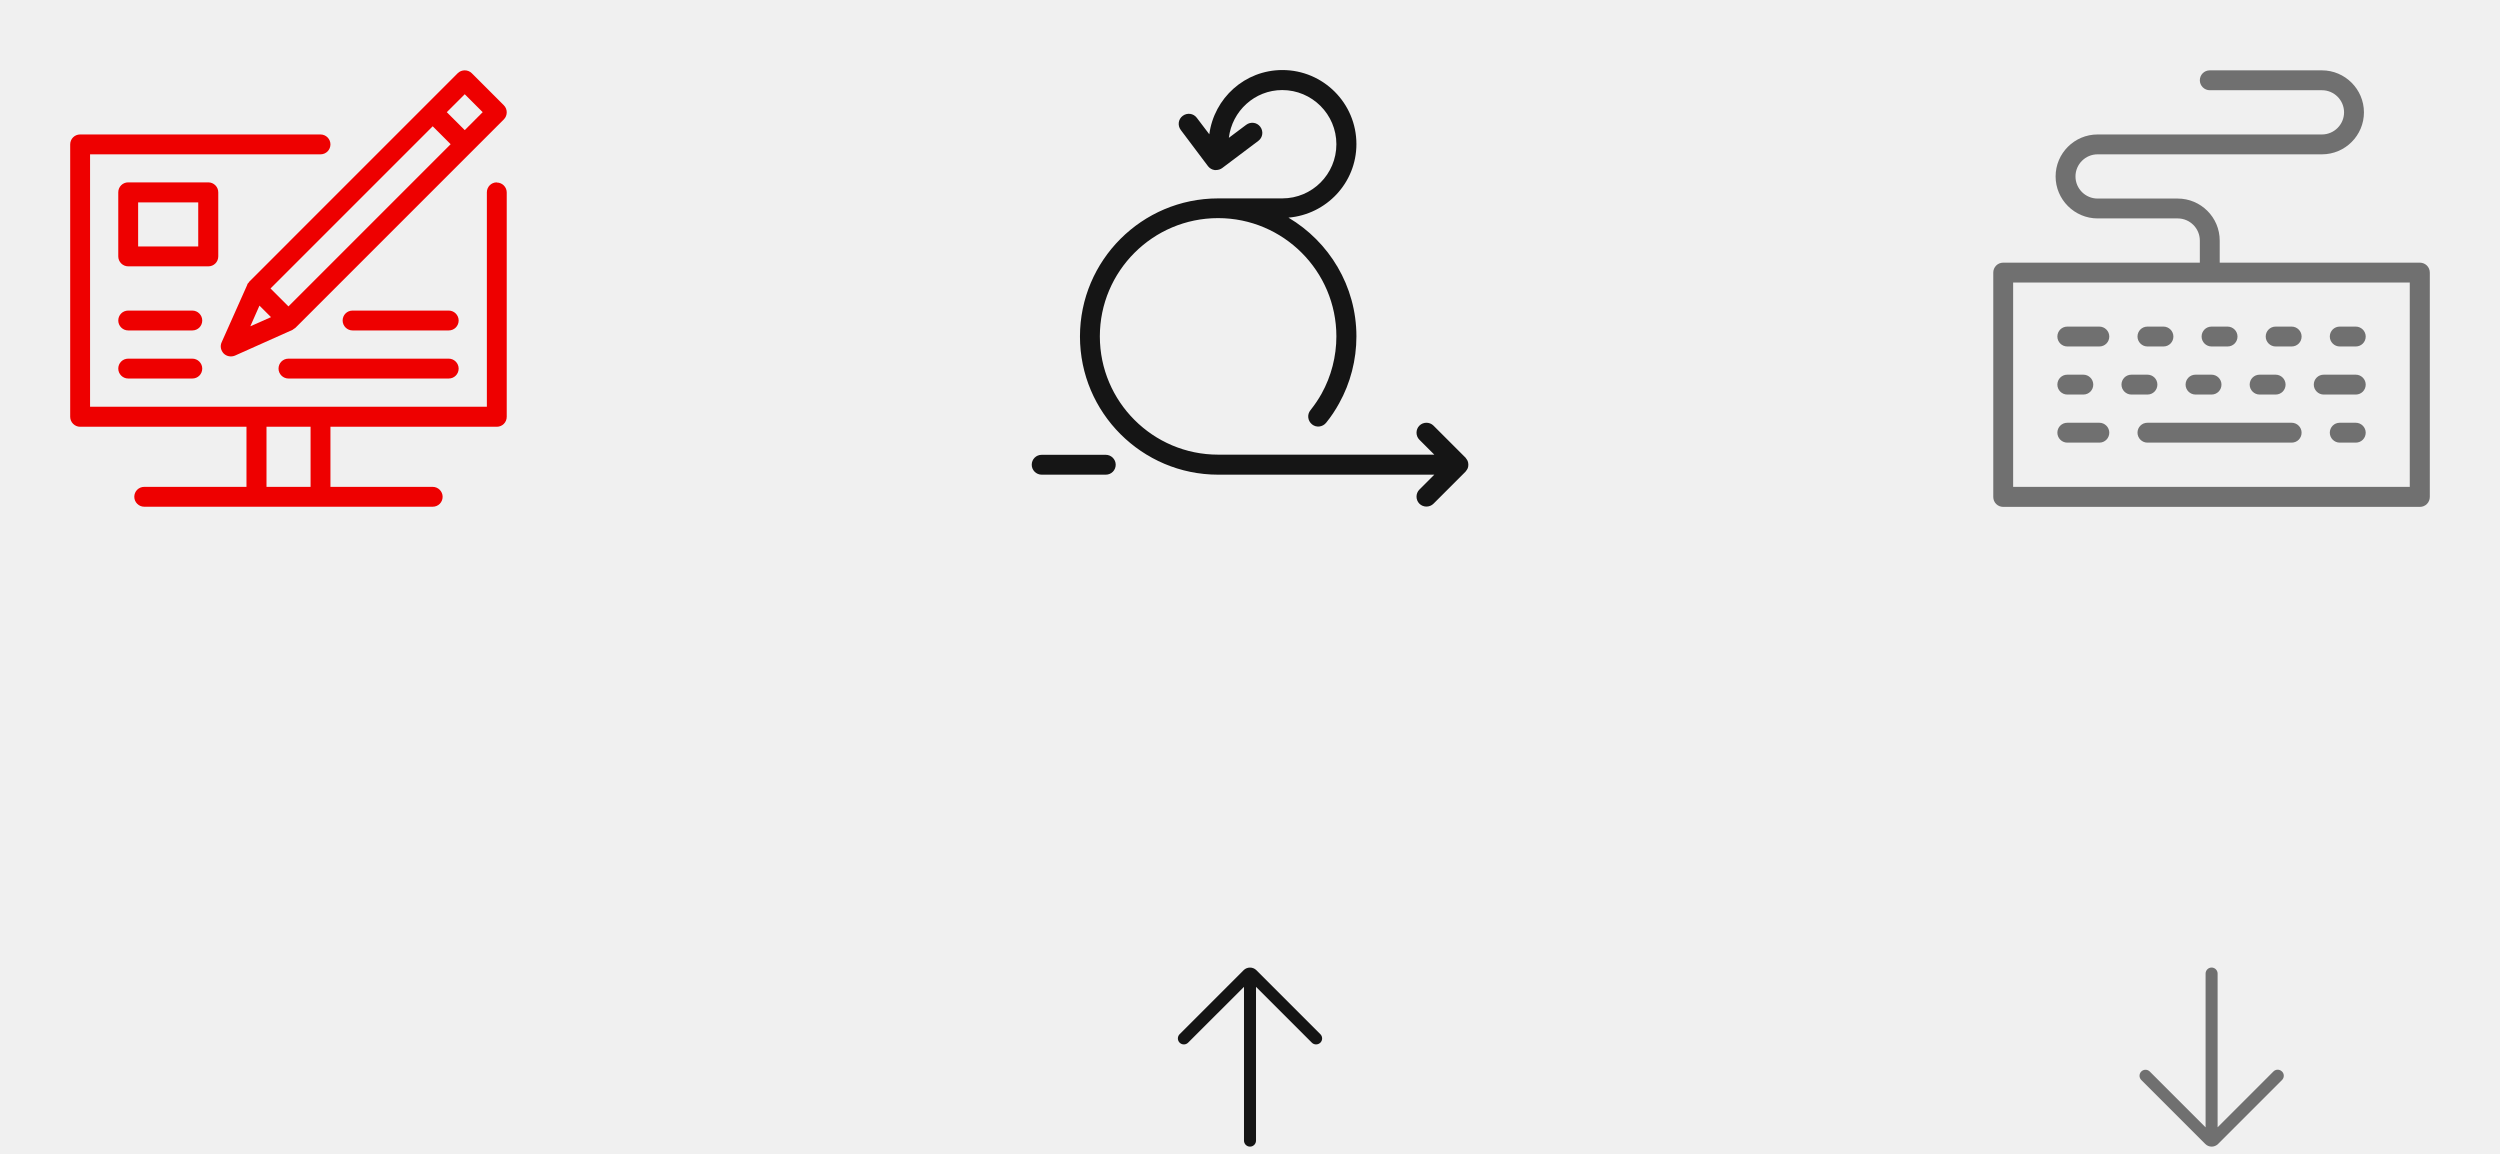
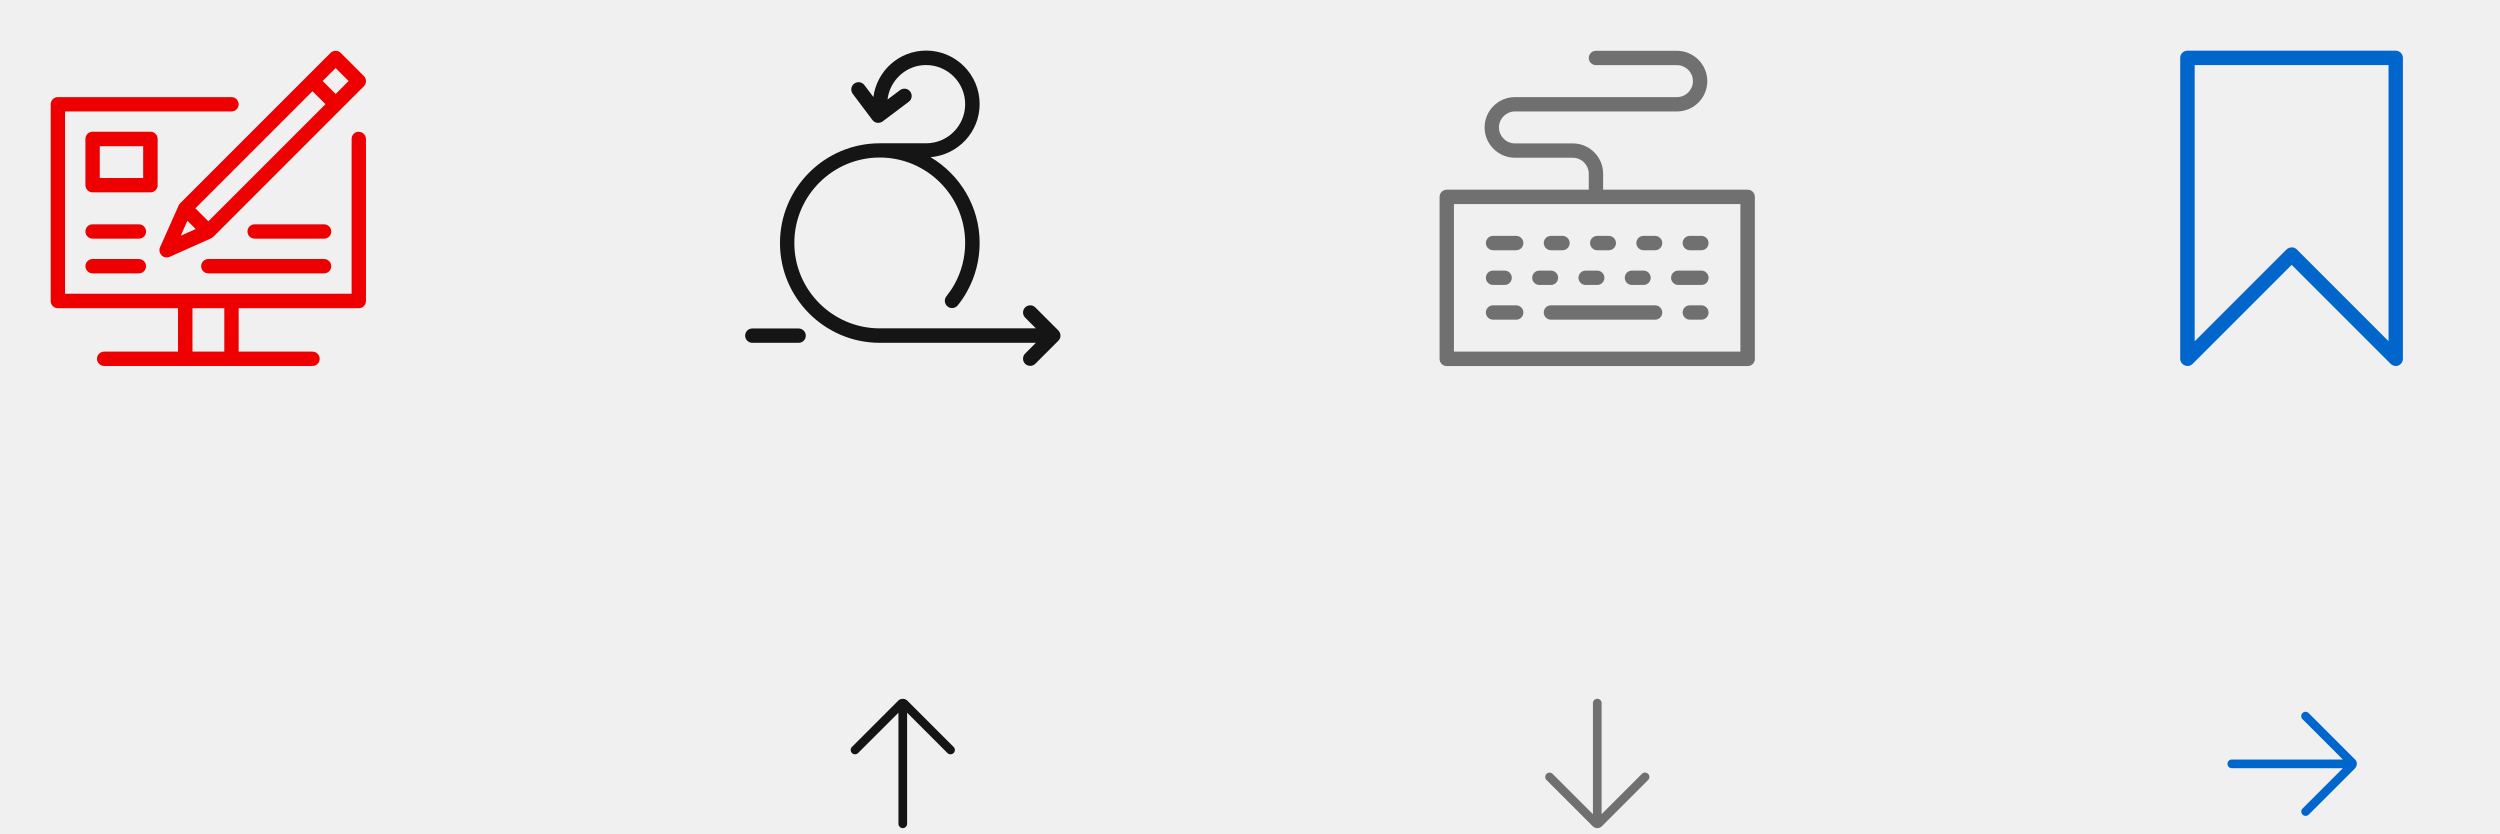
- <svg xmlns="http://www.w3.org/2000/svg" width="208" height="96" viewBox="0 0 208 96" fill="none">
+ <svg xmlns="http://www.w3.org/2000/svg" width="288" height="96" viewBox="0 0 288 96" fill="none">
  <g clip-path="url(#clip0_2153_2389)">
    <path d="M20.653 23.547C20.653 23.547 20.587 23.613 20.573 23.667V23.693L18.44 28.48C18.293 28.8 18.373 29.16 18.613 29.413C18.853 29.653 19.227 29.72 19.547 29.587L24.347 27.44C24.347 27.44 24.427 27.387 24.467 27.347C24.507 27.32 24.56 27.307 24.587 27.267L41.92 9.933C42.24 9.613 42.24 9.08 41.92 8.76L39.253 6.093C38.933 5.773 38.4 5.773 38.08 6.093L20.747 23.427C20.747 23.427 20.68 23.52 20.653 23.56V23.547ZM21.6 25.44L22.547 26.387L20.827 27.147L21.587 25.427L21.6 25.44ZM38.667 7.84L40.16 9.333L38.667 10.827L37.173 9.333L38.667 7.84ZM36 10.507L37.493 12L24 25.493L22.507 24L36 10.507Z" fill="#EE0000" />
    <path d="M41.333 15.173C40.867 15.173 40.507 15.547 40.507 16V33.84H7.493V12.84H26.667C27.133 12.84 27.493 12.467 27.493 12.013C27.493 11.56 27.12 11.187 26.667 11.187H6.667C6.2 11.187 5.84 11.56 5.84 12.013V34.68C5.84 35.133 6.213 35.507 6.667 35.507H20.507V40.507H12C11.533 40.507 11.173 40.88 11.173 41.333C11.173 41.787 11.547 42.16 12 42.16H36C36.467 42.16 36.827 41.787 36.827 41.333C36.827 40.88 36.453 40.507 36 40.507H27.493V35.507H41.333C41.8 35.507 42.16 35.133 42.16 34.68V16.013C42.16 15.56 41.787 15.187 41.333 15.187V15.173ZM25.84 40.507H22.173V35.507H25.84V40.507Z" fill="#EE0000" />
    <path d="M18.16 21.333V16C18.16 15.547 17.787 15.173 17.333 15.173H10.667C10.2 15.173 9.84 15.547 9.84 16V21.333C9.84 21.787 10.213 22.16 10.667 22.16H17.333C17.8 22.16 18.16 21.787 18.16 21.333ZM16.493 20.507H11.493V16.84H16.493V20.507Z" fill="#EE0000" />
    <path d="M37.334 25.84H29.334C28.867 25.84 28.507 26.213 28.507 26.667C28.507 27.12 28.88 27.493 29.334 27.493H37.334C37.8 27.493 38.16 27.12 38.16 26.667C38.16 26.213 37.787 25.84 37.334 25.84Z" fill="#EE0000" />
    <path d="M16 25.84H10.667C10.2 25.84 9.84 26.213 9.84 26.667C9.84 27.12 10.213 27.493 10.667 27.493H16C16.467 27.493 16.827 27.12 16.827 26.667C16.827 26.213 16.453 25.84 16 25.84Z" fill="#EE0000" />
    <path d="M37.333 29.84H24C23.533 29.84 23.173 30.213 23.173 30.667C23.173 31.12 23.547 31.493 24 31.493H37.333C37.8 31.493 38.16 31.12 38.16 30.667C38.16 30.213 37.787 29.84 37.333 29.84Z" fill="#EE0000" />
    <path d="M16 29.84H10.667C10.2 29.84 9.84 30.213 9.84 30.667C9.84 31.12 10.213 31.493 10.667 31.493H16C16.467 31.493 16.827 31.12 16.827 30.667C16.827 30.213 16.453 29.84 16 29.84Z" fill="#EE0000" />
  </g>
  <g clip-path="url(#clip1_2153_2389)">
    <path d="M122.107 38.987C122.187 38.787 122.187 38.547 122.107 38.347C122.067 38.267 122.014 38.187 121.96 38.12C121.96 38.107 121.947 38.093 121.934 38.08L119.267 35.413C118.947 35.093 118.414 35.093 118.094 35.413C117.774 35.733 117.774 36.267 118.094 36.587L119.334 37.827H101.347C95.92 37.827 91.507 33.413 91.507 27.987C91.507 22.56 95.92 18.147 101.347 18.147C106.774 18.147 111.187 22.56 111.187 27.987C111.187 29.653 110.76 31.307 109.96 32.747C109.694 33.227 109.374 33.693 109.027 34.133C108.734 34.493 108.8 35.013 109.16 35.307C109.52 35.6 110.04 35.533 110.334 35.173C110.747 34.667 111.107 34.12 111.414 33.56C112.36 31.867 112.854 29.933 112.854 27.987C112.854 23.787 110.574 20.107 107.2 18.107C110.36 17.84 112.854 15.213 112.854 11.987C112.854 8.587 110.094 5.827 106.694 5.827C103.574 5.827 101.014 8.16 100.614 11.173L99.573 9.8C99.293 9.427 98.773 9.36 98.4 9.64C98.027 9.92 97.96 10.44 98.24 10.813L100.507 13.827C100.64 14 100.84 14.12 101.054 14.147C101.094 14.147 101.134 14.147 101.174 14.147C101.347 14.147 101.534 14.093 101.68 13.987L104.694 11.72C105.067 11.44 105.134 10.92 104.854 10.547C104.574 10.173 104.054 10.107 103.68 10.387L102.24 11.467C102.507 9.24 104.387 7.493 106.68 7.493C109.16 7.493 111.187 9.507 111.187 12C111.187 14.493 109.174 16.507 106.68 16.507H101.347C95 16.507 89.853 21.667 89.853 28C89.853 34.333 95.013 39.493 101.347 39.493H119.334L118.094 40.733C117.774 41.053 117.774 41.587 118.094 41.907C118.254 42.067 118.467 42.147 118.68 42.147C118.894 42.147 119.107 42.067 119.267 41.907L121.934 39.24C121.934 39.24 121.947 39.213 121.96 39.2C122.014 39.133 122.08 39.053 122.107 38.973V38.987Z" fill="#151515" />
    <path d="M92 37.84H86.667C86.2 37.84 85.84 38.213 85.84 38.667C85.84 39.12 86.213 39.493 86.667 39.493H92C92.467 39.493 92.827 39.12 92.827 38.667C92.827 38.213 92.453 37.84 92 37.84Z" fill="#151515" />
  </g>
  <g clip-path="url(#clip2_2153_2389)">
    <path d="M109.855 86.045L104.53 80.72C104.24 80.43 103.76 80.43 103.47 80.72L98.145 86.045C97.95 86.24 97.95 86.555 98.145 86.75C98.34 86.945 98.655 86.945 98.85 86.75L103.5 82.105V94.9C103.5 95.175 103.725 95.4 104 95.4C104.275 95.4 104.5 95.175 104.5 94.9V82.105L109.145 86.75C109.245 86.85 109.37 86.895 109.5 86.895C109.63 86.895 109.755 86.845 109.855 86.75C110.05 86.555 110.05 86.24 109.855 86.045Z" fill="#151515" />
  </g>
  <path d="M172 32.827H173.333C173.8 32.827 174.16 32.453 174.16 32C174.16 31.547 173.786 31.173 173.333 31.173H172C171.533 31.173 171.173 31.547 171.173 32C171.173 32.453 171.546 32.827 172 32.827Z" fill="#707070" />
  <path d="M179.494 32C179.494 31.533 179.12 31.173 178.667 31.173H177.334C176.867 31.173 176.507 31.547 176.507 32C176.507 32.453 176.88 32.827 177.334 32.827H178.667C179.134 32.827 179.494 32.453 179.494 32Z" fill="#707070" />
  <path d="M188 32.827H189.333C189.8 32.827 190.16 32.453 190.16 32C190.16 31.547 189.787 31.173 189.333 31.173H188C187.533 31.173 187.173 31.547 187.173 32C187.173 32.453 187.547 32.827 188 32.827Z" fill="#707070" />
  <path d="M178.666 28.827H180C180.466 28.827 180.826 28.453 180.826 28C180.826 27.547 180.453 27.173 180 27.173H178.666C178.2 27.173 177.84 27.547 177.84 28C177.84 28.453 178.213 28.827 178.666 28.827Z" fill="#707070" />
  <path d="M174.666 27.173H172C171.533 27.173 171.173 27.547 171.173 28C171.173 28.453 171.546 28.827 172 28.827H174.666C175.133 28.827 175.493 28.453 175.493 28C175.493 27.547 175.12 27.173 174.666 27.173Z" fill="#707070" />
  <path d="M190.667 27.173H189.334C188.867 27.173 188.507 27.547 188.507 28C188.507 28.453 188.88 28.827 189.334 28.827H190.667C191.134 28.827 191.494 28.453 191.494 28C191.494 27.547 191.12 27.173 190.667 27.173Z" fill="#707070" />
  <path d="M182.667 32.827H184C184.467 32.827 184.827 32.453 184.827 32C184.827 31.547 184.453 31.173 184 31.173H182.667C182.2 31.173 181.84 31.547 181.84 32C181.84 32.453 182.213 32.827 182.667 32.827Z" fill="#707070" />
  <path d="M184 28.827H185.333C185.8 28.827 186.16 28.453 186.16 28C186.16 27.547 185.786 27.173 185.333 27.173H184C183.533 27.173 183.173 27.547 183.173 28C183.173 28.453 183.546 28.827 184 28.827Z" fill="#707070" />
  <path d="M196 31.173H193.333C192.867 31.173 192.507 31.547 192.507 32C192.507 32.453 192.88 32.827 193.333 32.827H196C196.467 32.827 196.827 32.453 196.827 32C196.827 31.547 196.453 31.173 196 31.173Z" fill="#707070" />
  <path d="M196 35.173H194.667C194.2 35.173 193.84 35.547 193.84 36C193.84 36.453 194.213 36.827 194.667 36.827H196C196.467 36.827 196.827 36.453 196.827 36C196.827 35.547 196.453 35.173 196 35.173Z" fill="#707070" />
  <path d="M174.666 35.173H172C171.533 35.173 171.173 35.547 171.173 36C171.173 36.453 171.546 36.827 172 36.827H174.666C175.133 36.827 175.493 36.453 175.493 36C175.493 35.547 175.12 35.173 174.666 35.173Z" fill="#707070" />
  <path d="M196 27.173H194.667C194.2 27.173 193.84 27.547 193.84 28C193.84 28.453 194.213 28.827 194.667 28.827H196C196.467 28.827 196.827 28.453 196.827 28C196.827 27.547 196.453 27.173 196 27.173Z" fill="#707070" />
  <path d="M190.666 35.173H178.666C178.2 35.173 177.84 35.547 177.84 36C177.84 36.453 178.213 36.827 178.666 36.827H190.666C191.133 36.827 191.493 36.453 191.493 36C191.493 35.547 191.12 35.173 190.666 35.173Z" fill="#707070" />
  <path d="M166.666 42.173H201.333C201.8 42.173 202.16 41.8 202.16 41.347V22.68C202.16 22.213 201.786 21.853 201.333 21.853H184.68V20.013C184.68 18.08 183.106 16.52 181.186 16.52H174.52C173.506 16.52 172.68 15.693 172.68 14.68C172.68 13.667 173.506 12.84 174.52 12.84H193.186C195.12 12.84 196.68 11.267 196.68 9.347C196.68 7.427 195.106 5.853 193.186 5.853H183.853C183.386 5.853 183.026 6.227 183.026 6.68C183.026 7.133 183.4 7.507 183.853 7.507H193.186C194.2 7.507 195.026 8.333 195.026 9.347C195.026 10.36 194.2 11.187 193.186 11.187H174.52C172.586 11.187 171.026 12.76 171.026 14.68C171.026 16.6 172.6 18.173 174.52 18.173H181.186C182.2 18.173 183.026 19 183.026 20.013V21.853H166.666C166.2 21.853 165.84 22.227 165.84 22.68V41.347C165.84 41.813 166.213 42.173 166.666 42.173ZM167.493 23.507H200.493V40.507H167.493V23.507Z" fill="#707070" />
  <g clip-path="url(#clip3_2153_2389)">
    <path d="M189.855 89.145C189.66 88.95 189.345 88.95 189.15 89.145L184.505 93.79V81C184.505 80.725 184.28 80.5 184.005 80.5C183.73 80.5 183.505 80.725 183.505 81V93.795L178.86 89.15C178.665 88.955 178.35 88.955 178.155 89.15C177.96 89.345 177.96 89.66 178.155 89.855L183.48 95.18C183.625 95.325 183.82 95.4 184.01 95.4C184.2 95.4 184.395 95.325 184.54 95.18L189.865 89.855C190.06 89.66 190.06 89.345 189.865 89.15L189.855 89.145Z" fill="#707070" />
  </g>
+   <g clip-path="url(#clip4_2153_2389)">
+     <path d="M276 42.16C275.787 42.16 275.573 42.08 275.413 41.92L264 30.507L252.587 41.92C252.347 42.16 251.987 42.227 251.68 42.093C251.373 41.96 251.16 41.667 251.16 41.32V6.667C251.16 6.2 251.533 5.84 251.987 5.84H275.987C276.44 5.84 276.813 6.213 276.813 6.667V41.333C276.813 41.667 276.613 41.973 276.293 42.107C276.187 42.147 276.08 42.173 275.973 42.173L276 42.16ZM264 28.493C264.213 28.493 264.427 28.573 264.587 28.733L275.16 39.307V7.493H252.827V39.32L263.4 28.747C263.56 28.587 263.773 28.507 263.987 28.507L264 28.493Z" fill="#0066CC" />
+   </g>
+   <g clip-path="url(#clip5_2153_2389)">
+     <path d="M271.28 87.47L265.955 82.145C265.76 81.95 265.445 81.95 265.25 82.145C265.055 82.34 265.055 82.655 265.25 82.85L269.895 87.495H257.105C256.83 87.495 256.605 87.72 256.605 87.995C256.605 88.27 256.83 88.495 257.105 88.495H269.9L265.255 93.14C265.06 93.335 265.06 93.65 265.255 93.845C265.355 93.945 265.48 93.99 265.61 93.99C265.74 93.99 265.865 93.94 265.965 93.845L271.29 88.52C271.58 88.23 271.58 87.75 271.29 87.46L271.28 87.47Z" fill="#0066CC" />
+   </g>
  <defs>
    <clipPath id="clip0_2153_2389">
      <rect width="48" height="48" rx="3" fill="white" />
    </clipPath>
    <clipPath id="clip1_2153_2389">
      <rect width="48" height="48" fill="white" transform="translate(80)" />
    </clipPath>
    <clipPath id="clip2_2153_2389">
      <rect width="16" height="16" fill="white" transform="translate(96 80)" />
    </clipPath>
    <clipPath id="clip3_2153_2389">
      <rect width="16" height="16" fill="white" transform="translate(176 80)" />
    </clipPath>
+     <clipPath id="clip4_2153_2389">
+       <rect width="48" height="48" fill="white" transform="translate(240)" />
+     </clipPath>
+     <clipPath id="clip5_2153_2389">
+       <rect width="16" height="16" fill="white" transform="translate(256 80)" />
+     </clipPath>
  </defs>
</svg>
